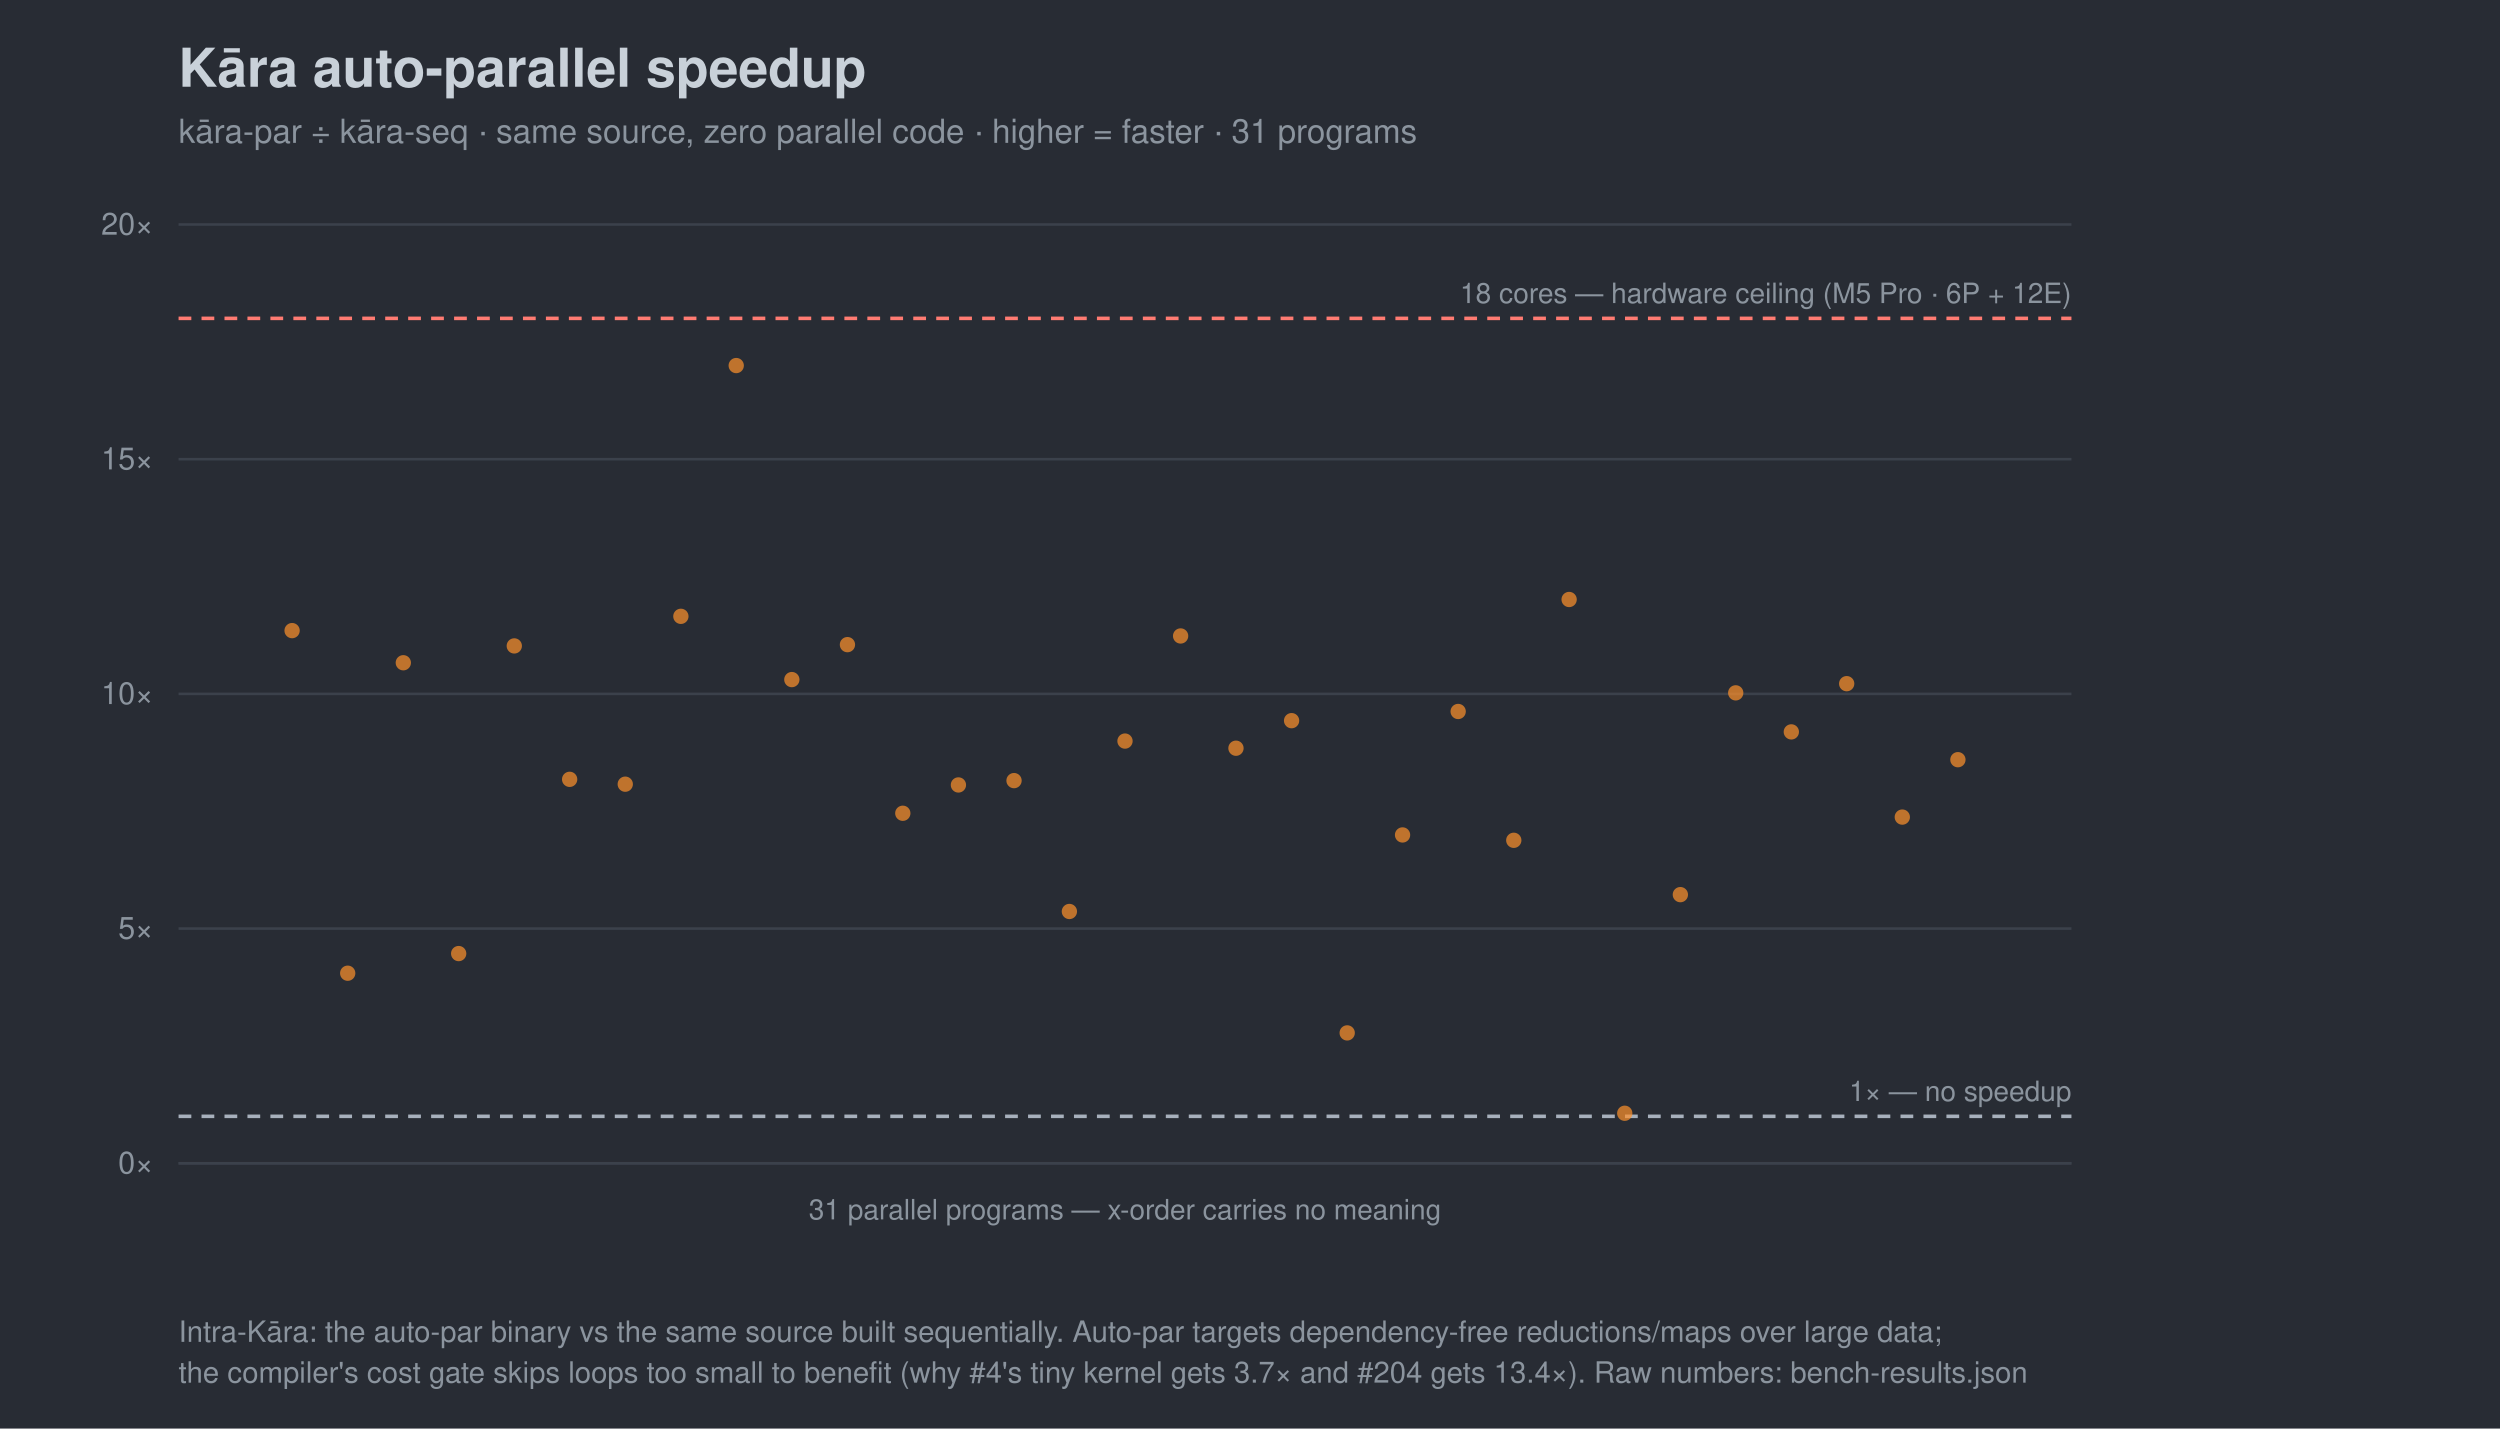
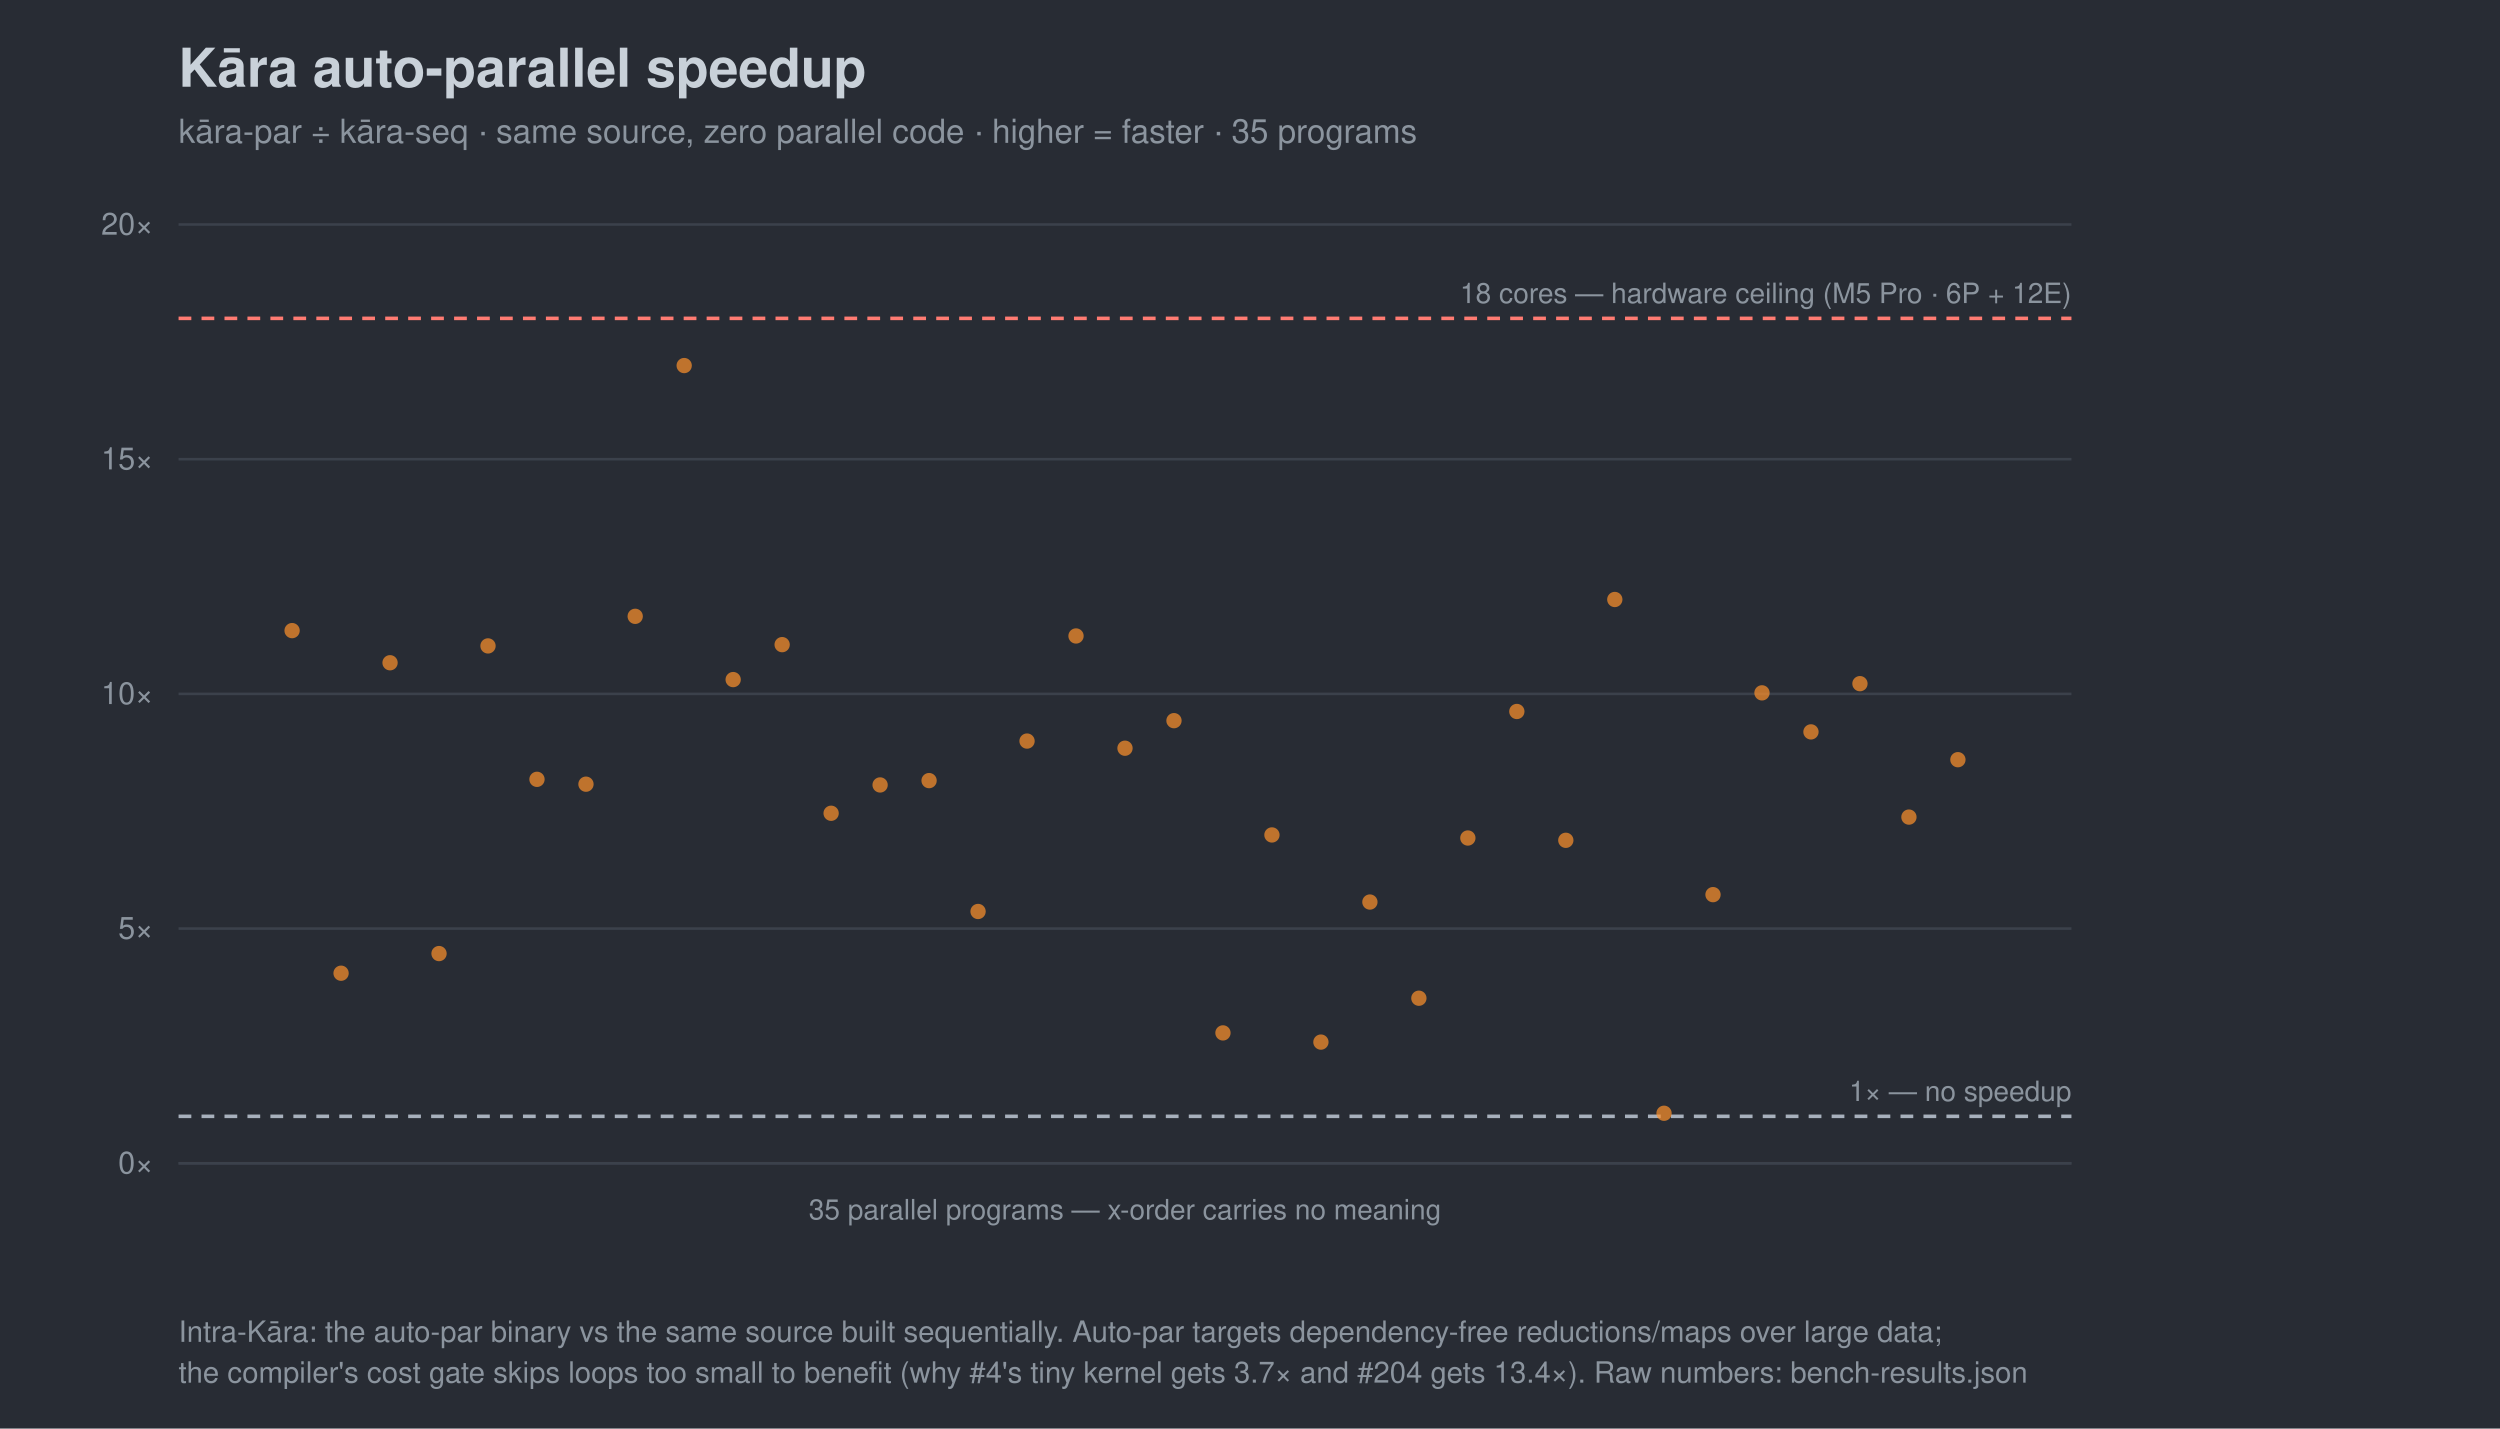
<svg xmlns="http://www.w3.org/2000/svg" width="980" height="560" viewBox="0 0 980 560" font-family="-apple-system,Segoe UI,Helvetica,Arial,sans-serif">
  <rect width="980" height="560" fill="#282c34" />
  <text x="70" y="34" font-size="21" font-weight="700" fill="#c9d1d9">Kāra auto-parallel speedup</text>
-   <text x="70" y="56" font-size="13" fill="#8b949e">kāra-par ÷ kāra-seq · same source, zero parallel code · higher = faster · 31 programs</text>
+   <text x="70" y="56" font-size="13" fill="#8b949e">kāra-par ÷ kāra-seq · same source, zero parallel code · higher = faster · 35 programs</text>
  <line x1="70" y1="456.0" x2="812" y2="456.0" stroke="#3b414b" />
  <text x="60" y="460.0" font-size="12" text-anchor="end" fill="#8b949e">0×</text>
  <line x1="70" y1="364.0" x2="812" y2="364.0" stroke="#3b414b" />
  <text x="60" y="368.0" font-size="12" text-anchor="end" fill="#8b949e">5×</text>
  <line x1="70" y1="272.0" x2="812" y2="272.0" stroke="#3b414b" />
  <text x="60" y="276.0" font-size="12" text-anchor="end" fill="#8b949e">10×</text>
  <line x1="70" y1="180.0" x2="812" y2="180.0" stroke="#3b414b" />
  <text x="60" y="184.0" font-size="12" text-anchor="end" fill="#8b949e">15×</text>
  <line x1="70" y1="88.0" x2="812" y2="88.0" stroke="#3b414b" />
  <text x="60" y="92.0" font-size="12" text-anchor="end" fill="#8b949e">20×</text>
  <line x1="70" y1="437.6" x2="812" y2="437.6" stroke="#a7b0bc" stroke-width="1.4" stroke-dasharray="5 4" />
  <text x="812" y="431.6" font-size="11" text-anchor="end" fill="#8b949e">1× — no speedup</text>
  <line x1="70" y1="124.8" x2="812" y2="124.8" stroke="#ff7b72" stroke-width="1.4" stroke-dasharray="5 4" />
  <text x="812" y="118.8" font-size="11" text-anchor="end" fill="#8b949e">18 cores — hardware ceiling (M5 Pro · 6P + 12E)</text>
  <line x1="70" y1="456" x2="812" y2="456" stroke="#3b414b" />
-   <text x="441.0" y="478" font-size="11" text-anchor="middle" fill="#8b949e">31 parallel programs — x-order carries no meaning</text>
+   <text x="441.0" y="478" font-size="11" text-anchor="middle" fill="#8b949e">35 parallel programs — x-order carries no meaning</text>
  <circle cx="114.5" cy="247.2" r="3.0" fill="#ff922b" opacity="0.7" />
-   <circle cx="136.3" cy="381.5" r="3.0" fill="#ff922b" opacity="0.7" />
-   <circle cx="158.1" cy="259.8" r="3.0" fill="#ff922b" opacity="0.7" />
-   <circle cx="179.8" cy="373.8" r="3.0" fill="#ff922b" opacity="0.7" />
-   <circle cx="201.6" cy="253.2" r="3.0" fill="#ff922b" opacity="0.7" />
-   <circle cx="223.3" cy="305.5" r="3.0" fill="#ff922b" opacity="0.7" />
-   <circle cx="245.1" cy="307.4" r="3.0" fill="#ff922b" opacity="0.7" />
-   <circle cx="266.9" cy="241.6" r="3.0" fill="#ff922b" opacity="0.7" />
-   <circle cx="288.6" cy="143.3" r="3.0" fill="#ff922b" opacity="0.7" />
-   <circle cx="310.4" cy="266.4" r="3.0" fill="#ff922b" opacity="0.7" />
-   <circle cx="332.2" cy="252.7" r="3.0" fill="#ff922b" opacity="0.7" />
-   <circle cx="353.9" cy="318.8" r="3.0" fill="#ff922b" opacity="0.7" />
-   <circle cx="375.7" cy="307.7" r="3.0" fill="#ff922b" opacity="0.7" />
-   <circle cx="397.5" cy="306.0" r="3.0" fill="#ff922b" opacity="0.7" />
-   <circle cx="419.2" cy="357.3" r="3.0" fill="#ff922b" opacity="0.7" />
-   <circle cx="441.0" cy="290.5" r="3.0" fill="#ff922b" opacity="0.7" />
-   <circle cx="462.8" cy="249.3" r="3.0" fill="#ff922b" opacity="0.7" />
-   <circle cx="484.5" cy="293.3" r="3.0" fill="#ff922b" opacity="0.7" />
-   <circle cx="506.3" cy="282.5" r="3.0" fill="#ff922b" opacity="0.7" />
-   <circle cx="528.1" cy="404.9" r="3.0" fill="#ff922b" opacity="0.7" />
-   <circle cx="549.8" cy="327.3" r="3.0" fill="#ff922b" opacity="0.7" />
-   <circle cx="571.6" cy="278.9" r="3.0" fill="#ff922b" opacity="0.7" />
-   <circle cx="593.4" cy="329.4" r="3.0" fill="#ff922b" opacity="0.7" />
-   <circle cx="615.1" cy="235.0" r="3.0" fill="#ff922b" opacity="0.7" />
-   <circle cx="636.9" cy="436.4" r="3.0" fill="#ff922b" opacity="0.7" />
-   <circle cx="658.7" cy="350.7" r="3.0" fill="#ff922b" opacity="0.7" />
-   <circle cx="680.4" cy="271.6" r="3.0" fill="#ff922b" opacity="0.7" />
-   <circle cx="702.2" cy="286.9" r="3.0" fill="#ff922b" opacity="0.7" />
-   <circle cx="723.9" cy="268.0" r="3.0" fill="#ff922b" opacity="0.7" />
-   <circle cx="745.7" cy="320.3" r="3.0" fill="#ff922b" opacity="0.7" />
+   <circle cx="133.7" cy="381.5" r="3.0" fill="#ff922b" opacity="0.7" />
+   <circle cx="152.9" cy="259.8" r="3.0" fill="#ff922b" opacity="0.7" />
+   <circle cx="172.1" cy="373.8" r="3.0" fill="#ff922b" opacity="0.7" />
+   <circle cx="191.3" cy="253.2" r="3.0" fill="#ff922b" opacity="0.7" />
+   <circle cx="210.5" cy="305.5" r="3.0" fill="#ff922b" opacity="0.7" />
+   <circle cx="229.7" cy="307.4" r="3.0" fill="#ff922b" opacity="0.7" />
+   <circle cx="249.0" cy="241.6" r="3.0" fill="#ff922b" opacity="0.7" />
+   <circle cx="268.2" cy="143.3" r="3.0" fill="#ff922b" opacity="0.7" />
+   <circle cx="287.4" cy="266.4" r="3.0" fill="#ff922b" opacity="0.7" />
+   <circle cx="306.6" cy="252.7" r="3.0" fill="#ff922b" opacity="0.7" />
+   <circle cx="325.8" cy="318.8" r="3.0" fill="#ff922b" opacity="0.7" />
+   <circle cx="345.0" cy="307.7" r="3.0" fill="#ff922b" opacity="0.7" />
+   <circle cx="364.2" cy="306.0" r="3.0" fill="#ff922b" opacity="0.7" />
+   <circle cx="383.4" cy="357.3" r="3.0" fill="#ff922b" opacity="0.7" />
+   <circle cx="402.6" cy="290.5" r="3.0" fill="#ff922b" opacity="0.7" />
+   <circle cx="421.8" cy="249.3" r="3.0" fill="#ff922b" opacity="0.7" />
+   <circle cx="441.0" cy="293.3" r="3.0" fill="#ff922b" opacity="0.7" />
+   <circle cx="460.2" cy="282.5" r="3.0" fill="#ff922b" opacity="0.7" />
+   <circle cx="479.4" cy="404.9" r="3.0" fill="#ff922b" opacity="0.7" />
+   <circle cx="498.6" cy="327.3" r="3.0" fill="#ff922b" opacity="0.7" />
+   <circle cx="517.8" cy="408.5" r="3.0" fill="#ff922b" opacity="0.7" />
+   <circle cx="537.0" cy="353.6" r="3.0" fill="#ff922b" opacity="0.7" />
+   <circle cx="556.2" cy="391.3" r="3.0" fill="#ff922b" opacity="0.7" />
+   <circle cx="575.4" cy="328.5" r="3.0" fill="#ff922b" opacity="0.7" />
+   <circle cx="594.6" cy="278.9" r="3.0" fill="#ff922b" opacity="0.7" />
+   <circle cx="613.8" cy="329.4" r="3.0" fill="#ff922b" opacity="0.7" />
+   <circle cx="633.0" cy="235.0" r="3.0" fill="#ff922b" opacity="0.7" />
+   <circle cx="652.3" cy="436.4" r="3.0" fill="#ff922b" opacity="0.7" />
+   <circle cx="671.5" cy="350.7" r="3.0" fill="#ff922b" opacity="0.7" />
+   <circle cx="690.7" cy="271.6" r="3.0" fill="#ff922b" opacity="0.7" />
+   <circle cx="709.9" cy="286.9" r="3.0" fill="#ff922b" opacity="0.7" />
+   <circle cx="729.1" cy="268.0" r="3.0" fill="#ff922b" opacity="0.7" />
+   <circle cx="748.3" cy="320.3" r="3.0" fill="#ff922b" opacity="0.7" />
  <circle cx="767.5" cy="297.8" r="3.0" fill="#ff922b" opacity="0.7" />
  <text x="70" y="526" font-size="11.5" fill="#8b949e">Intra-Kāra: the auto-par binary vs the same source built sequentially. Auto-par targets dependency-free reductions/maps over large data;</text>
  <text x="70" y="542" font-size="11.5" fill="#8b949e">the compiler's cost gate skips loops too small to benefit (why #4's tiny kernel gets 3.7× and #204 gets 13.4×). Raw numbers: bench-results.json</text>
</svg>
